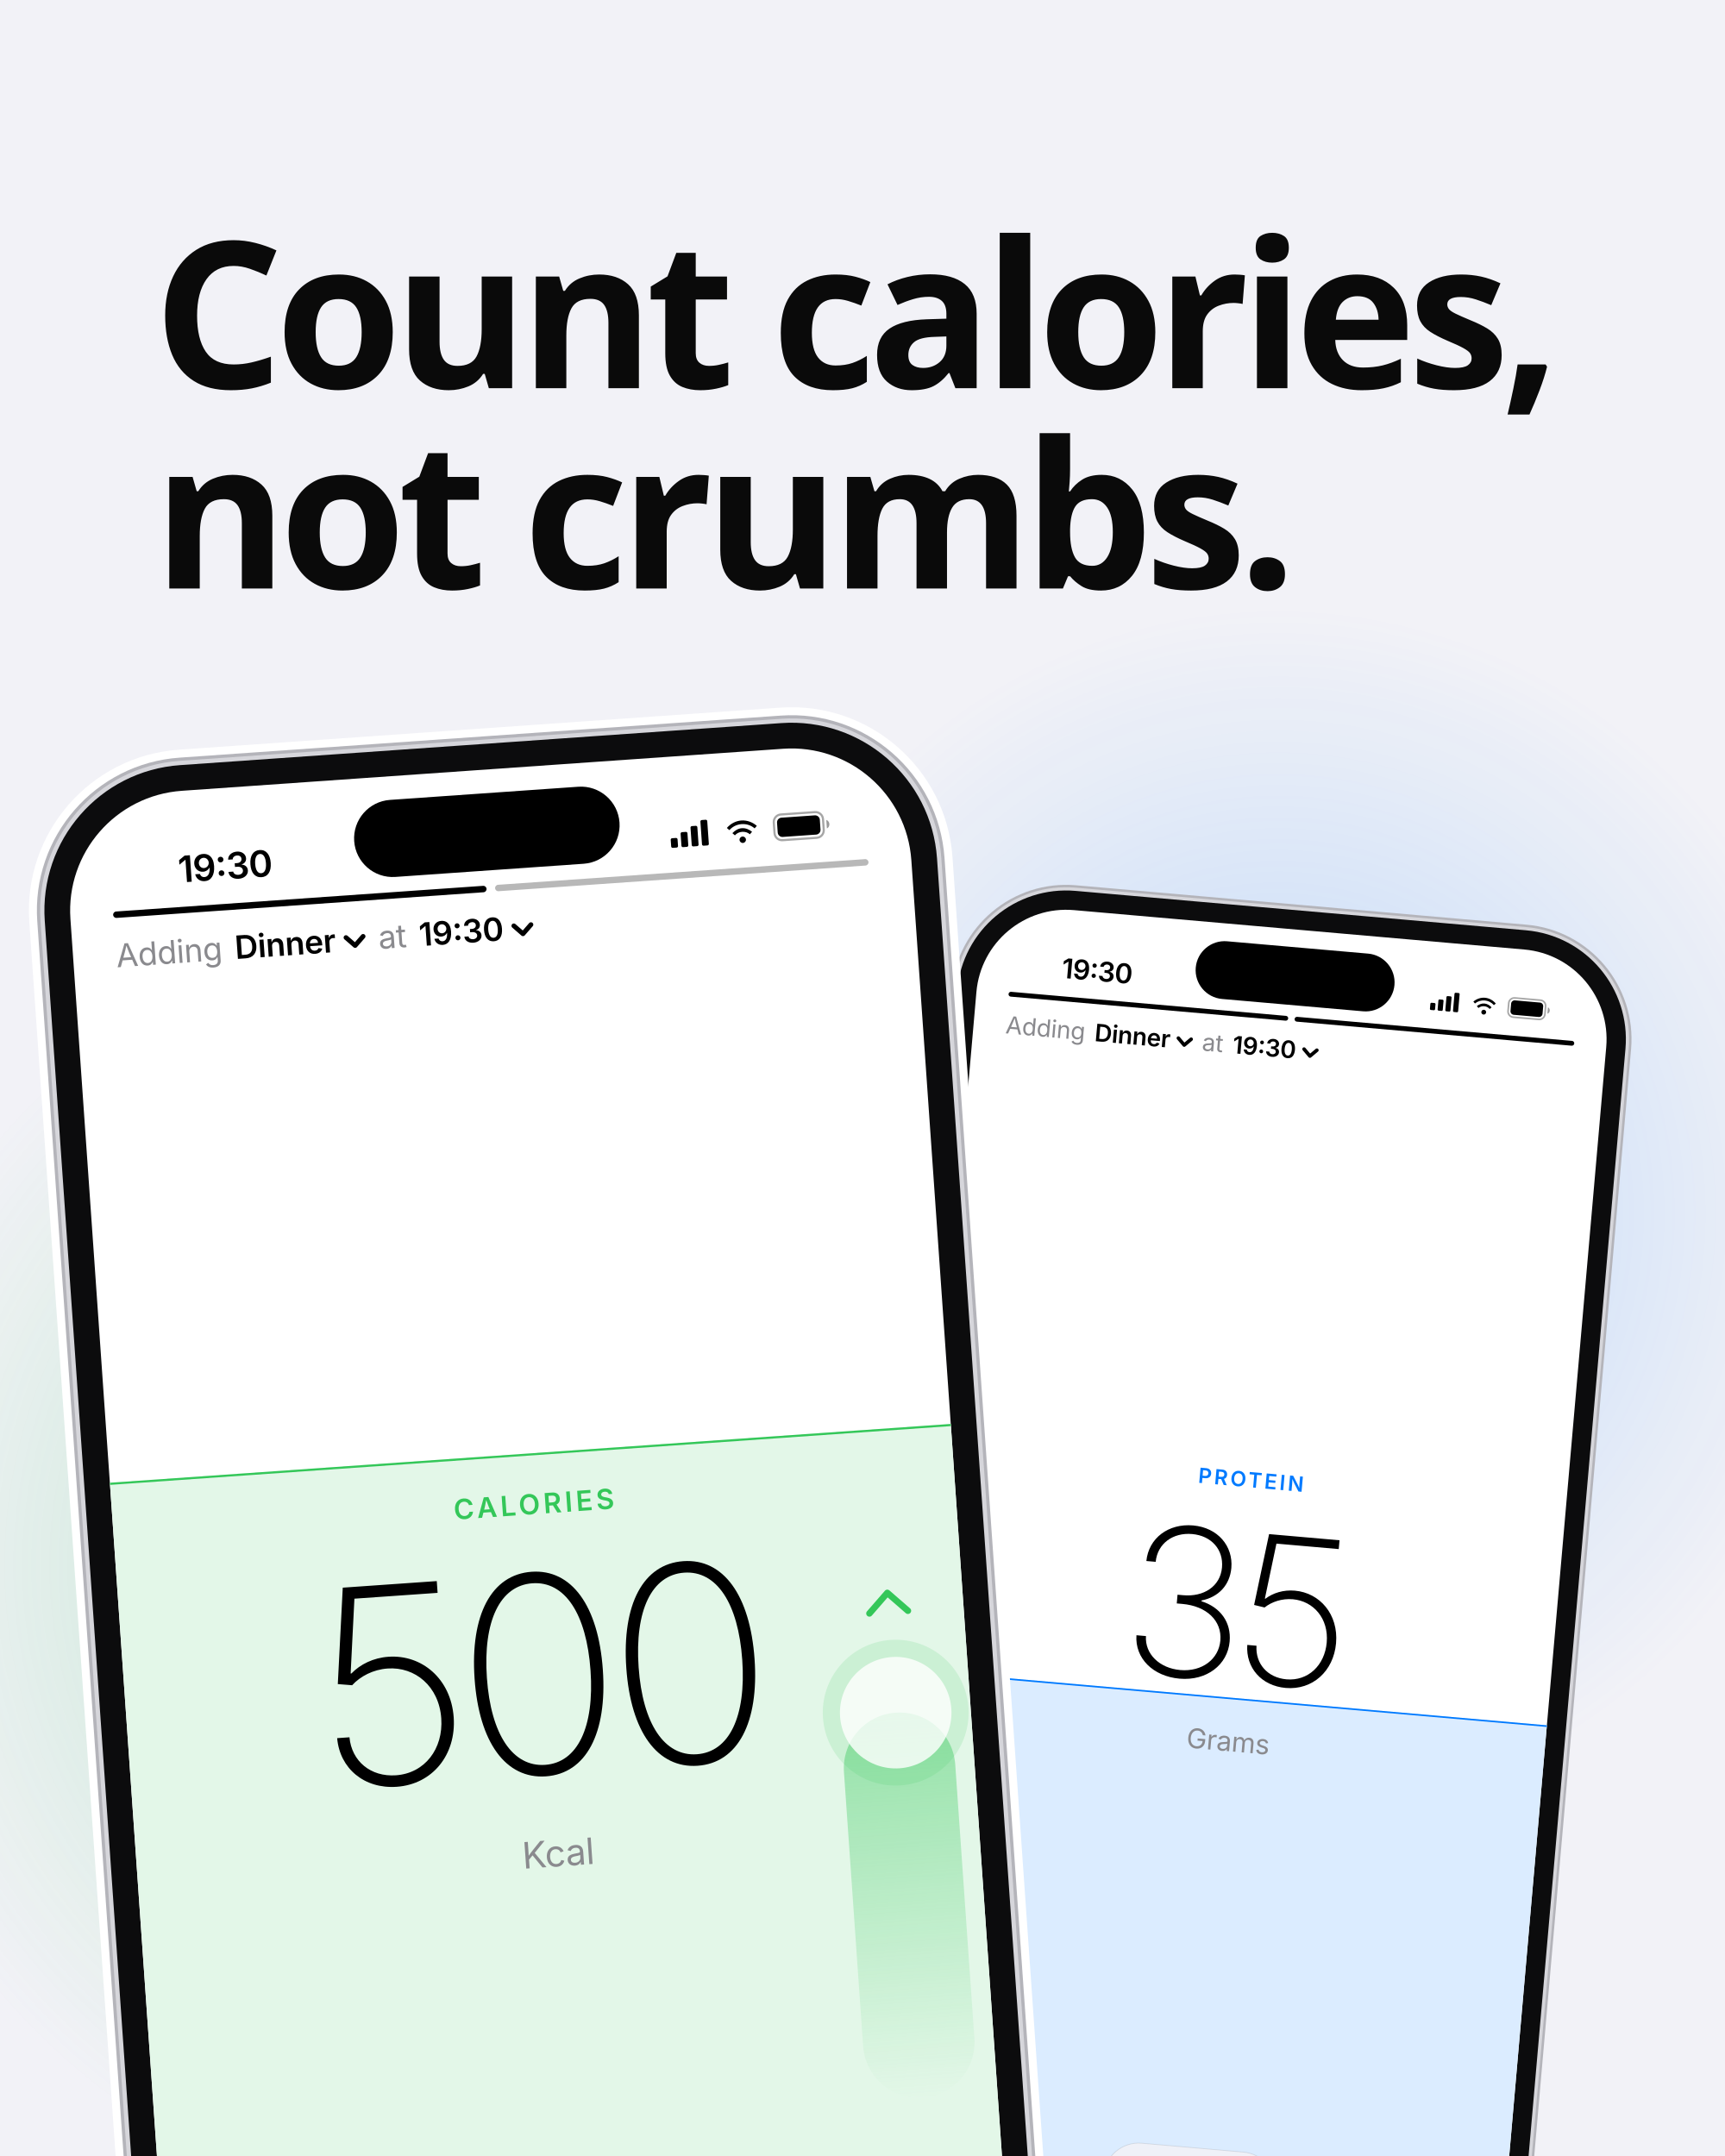
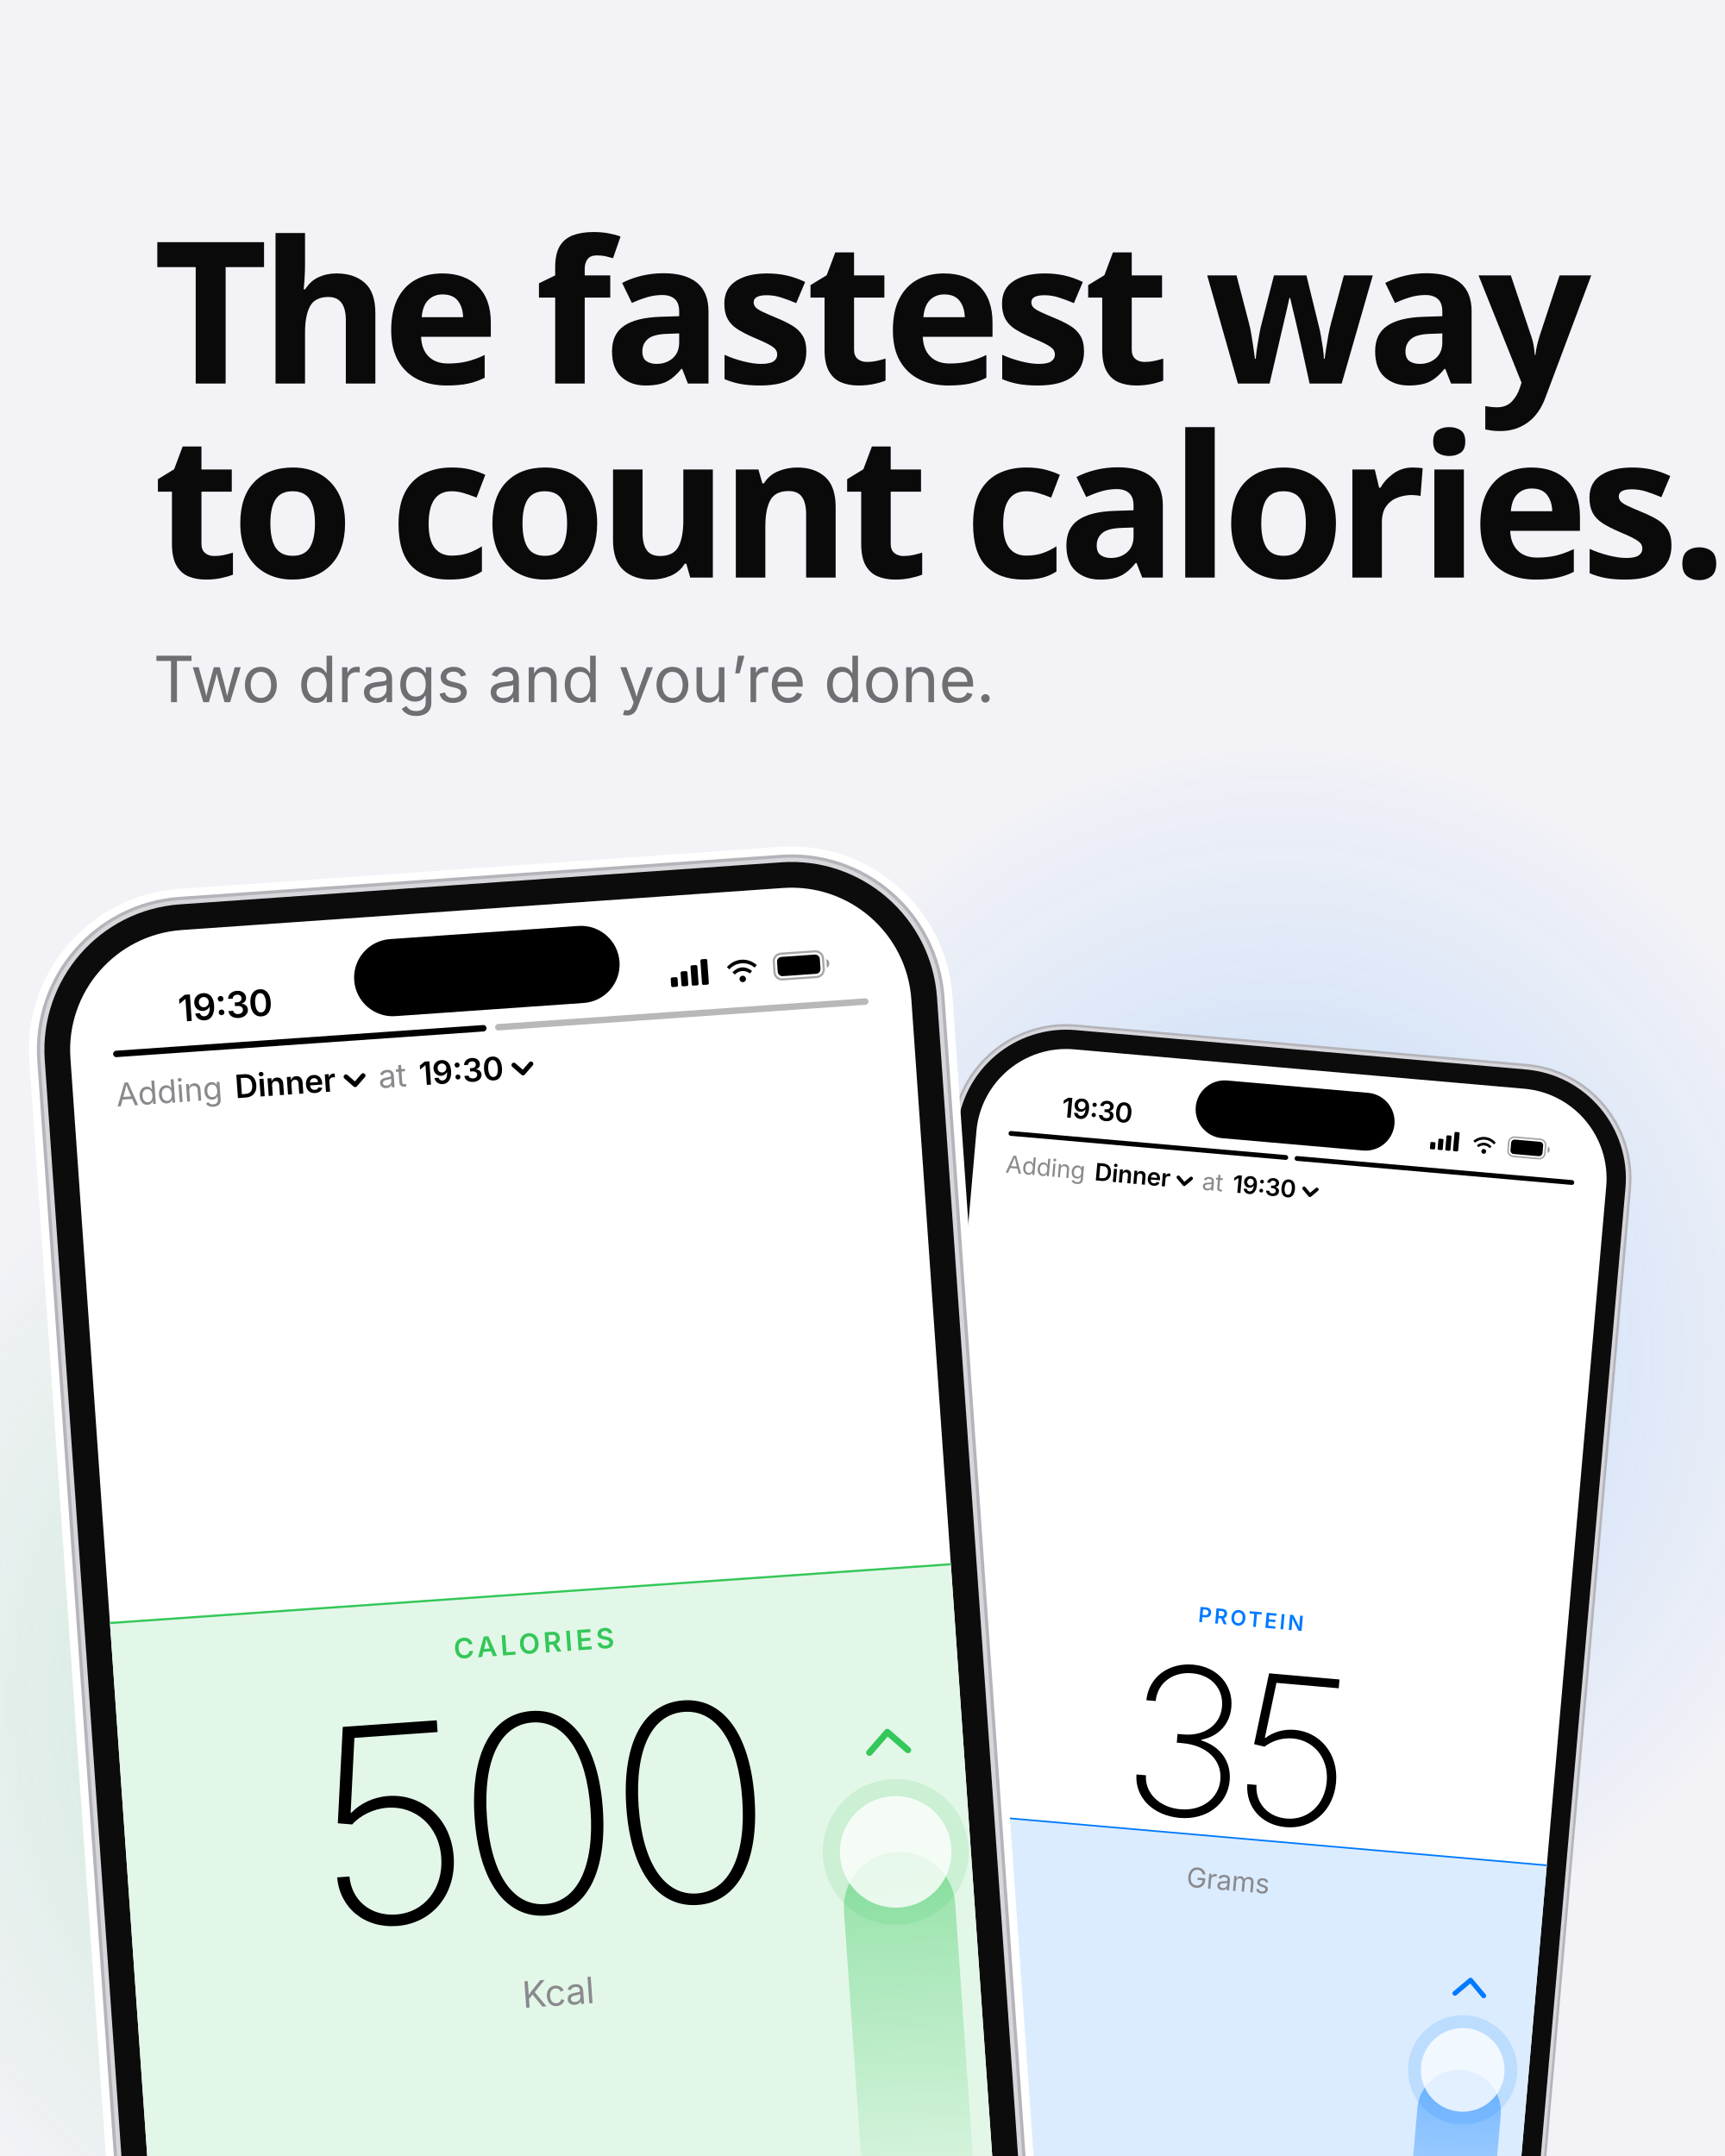
<svg xmlns="http://www.w3.org/2000/svg" width="1080" height="1350" viewBox="0 0 1080 1350" fill="none">
  <defs>
-     <radialGradient id="calories-glow-gradient" cx="0" cy="0" r="1" gradientUnits="userSpaceOnUse" gradientTransform="translate(330 980) scale(430 420)">
+     <radialGradient id="calories-glow-gradient" cx="0" cy="0" r="1" gradientUnits="userSpaceOnUse" gradientTransform="translate(330 1067.67) scale(430 420)">
      <stop stop-color="#34c759" stop-opacity="0.3" />
      <stop offset="1" stop-color="#34c759" stop-opacity="0" />
    </radialGradient>
-     <radialGradient id="protein-glow-gradient" cx="0" cy="0" r="1" gradientUnits="userSpaceOnUse" gradientTransform="translate(800 760) scale(360 380)">
+     <radialGradient id="protein-glow-gradient" cx="0" cy="0" r="1" gradientUnits="userSpaceOnUse" gradientTransform="translate(800 847.67) scale(360 380)">
      <stop stop-color="#007aff" stop-opacity="0.22" />
      <stop offset="1" stop-color="#007aff" stop-opacity="0" />
    </radialGradient>
    <clipPath id="protein-phone-screen-clip">
      <rect x="12" y="12" width="393" height="852" rx="56" fill="#fff" />
    </clipPath>
+     <linearGradient id="protein-phone-trail-gradient" x1="0" y1="611" x2="0" y2="791" gradientUnits="userSpaceOnUse">
+       <stop stop-color="#007aff" stop-opacity="0.45" />
+       <stop offset="1" stop-color="#007aff" stop-opacity="0" />
+     </linearGradient>
    <clipPath id="calories-phone-screen-clip">
      <rect x="12" y="12" width="393" height="852" rx="56" fill="#fff" />
    </clipPath>
    <linearGradient id="calories-phone-trail-gradient" x1="0" y1="452" x2="0" y2="632" gradientUnits="userSpaceOnUse">
      <stop stop-color="#34c759" stop-opacity="0.45" />
      <stop offset="1" stop-color="#34c759" stop-opacity="0" />
    </linearGradient>
    <clipPath id="slide-clip">
      <rect width="1080" height="1350" fill="#fff" />
    </clipPath>
  </defs>
  <rect id="background" width="1080" height="1350" fill="#f2f2f7" />
  <g id="slide-content" clip-path="url(#slide-clip)">
-     <text id="headline" fill="#0a0a0a" font-family="Inter Tight" font-size="128" font-weight="600" letter-spacing="-0.04em" xml:space="preserve">
-       <tspan x="96" y="243.06">Count calories,</tspan>
-       <tspan x="96" y="368.5">not crumbs.</tspan>
+     <text id="headline" fill="#0a0a0a" font-family="Inter Tight" font-size="124" font-weight="600" letter-spacing="-0.04em" xml:space="preserve">
+       <tspan x="96" y="240.15">The fastest way</tspan>
+       <tspan x="96" y="361.67">to count calories.</tspan>
    </text>
-     <ellipse id="calories-glow" cx="330" cy="980" rx="430" ry="420" fill="url(#calories-glow-gradient)" />
-     <ellipse id="protein-glow" cx="800" cy="760" rx="360" ry="380" fill="url(#protein-glow-gradient)" />
-     <g id="protein-phone" transform="translate(776 1009.65) rotate(5) scale(1.007194) translate(-208.5 -438)">
+     <text id="support" fill="#6e6e73" font-family="Inter" font-size="40" font-weight="400" xml:space="preserve">
+       <tspan x="96" y="439.67">Two drags and you’re done.</tspan>
+     </text>
+     <ellipse id="calories-glow" cx="330" cy="1067.67" rx="430" ry="420" fill="url(#calories-glow-gradient)" />
+     <ellipse id="protein-glow" cx="800" cy="847.67" rx="360" ry="380" fill="url(#protein-glow-gradient)" />
+     <g id="protein-phone" transform="translate(776 1096.82) rotate(5) scale(1.007194) translate(-208.5 -438)">
      <rect id="protein-phone-bezel-outer" x="-3.5" y="-3.5" width="424" height="883" rx="71.5" fill="#b4b4ba" />
      <rect id="protein-phone-bezel" x="-2" y="-2" width="421" height="880" rx="70" fill="#d6d6db" />
      <rect id="protein-phone-body" width="417" height="876" rx="68" fill="#0c0c0d" />
      <g clip-path="url(#protein-phone-screen-clip)">
        <g transform="translate(12 12)">
          <g id="protein-phone-protein-screen">
            <rect x="0" y="0" width="393" height="852" fill="#fff" />
            <rect x="0" y="479.25" width="393" height="372.75" fill="#dbecff" id="protein-phone-fill" />
            <rect x="0" y="479.25" width="393" height="1" fill="#007aff" />
            <rect x="20" y="54" width="174.5" height="3" rx="1.5" fill="#000" />
            <rect x="198.5" y="54" width="174.5" height="3" rx="1.5" fill="#000" />
            <g id="protein-phone-meal">
              <text fill="#8a8a8e" font-family="Inter" font-size="15" font-weight="400" letter-spacing="-0.01em" xml:space="preserve">
                <tspan x="20" y="80">Adding</tspan>
              </text>
              <text fill="#000" font-family="Inter" font-size="15" font-weight="600" letter-spacing="-0.01em" xml:space="preserve">
                <tspan x="75.51" y="80">Dinner</tspan>
              </text>
              <path d="M1 1l4 4 4-4" transform="translate(126.55 72.6) scale(1)" stroke="#000" stroke-width="2.2" stroke-linecap="round" stroke-linejoin="round" fill="none" />
              <text fill="#8a8a8e" font-family="Inter" font-size="15" font-weight="400" letter-spacing="-0.01em" xml:space="preserve">
                <tspan x="142.55" y="80">at</tspan>
              </text>
              <text fill="#000" font-family="Inter" font-size="15" font-weight="600" letter-spacing="-0.01em" xml:space="preserve">
                <tspan x="161.58" y="80">19:30</tspan>
              </text>
              <path d="M1 1l4 4 4-4" transform="translate(204.99 72.6) scale(1)" stroke="#000" stroke-width="2.2" stroke-linecap="round" stroke-linejoin="round" fill="none" />
            </g>
            <g id="protein-phone-readout">
              <text fill="#007aff" font-family="Inter" font-size="13" font-weight="600" letter-spacing="0.12em" xml:space="preserve">
                <tspan x="163.63" y="347.9">PROTEIN</tspan>
              </text>
              <text fill="#000" font-family="Inter" font-size="128" font-weight="200" letter-spacing="-0.05em" xml:space="preserve">
                <tspan x="124.7" y="469">35</tspan>
              </text>
              <text fill="#8a8a8e" font-family="Inter" font-size="17" font-weight="400" letter-spacing="-0.01em" xml:space="preserve">
                <tspan x="170.59" y="512.5">Grams</tspan>
              </text>
            </g>
            <g id="protein-phone-cancel">
              <rect x="142.8" y="760" width="107.41" height="44" rx="22" fill="#f2f2f7" fill-opacity="0.9" stroke="#000" stroke-opacity="0.1" stroke-width="0.5" />
              <text fill="#000" font-family="Inter" font-size="17" font-weight="500" letter-spacing="-0.01em" xml:space="preserve">
                <tspan x="168.71" y="788.2">Cancel</tspan>
              </text>
            </g>
+             <g id="protein-phone-touch">
+               <rect x="326" y="611" width="52" height="180" rx="26" fill="url(#protein-phone-trail-gradient)" />
+               <circle cx="352" cy="611" r="34" fill="#007aff" fill-opacity="0.14" />
+               <circle cx="352" cy="611" r="26" fill="#fff" fill-opacity="0.8" />
+               <path d="M343 564L352 555L361 564" stroke="#007aff" stroke-width="3" stroke-linecap="round" stroke-linejoin="round" fill="none" />
+             </g>
          </g>
          <g id="protein-phone-status-bar" fill="#000">
            <text fill="#000" font-family="Inter" font-size="17" font-weight="600" letter-spacing="-0.02em" xml:space="preserve">
              <tspan x="51.67" y="42.6">19:30</tspan>
            </text>
            <g transform="translate(281.75 30.5)">
              <rect y="7.5" width="3.2" height="4.5" rx="0.7" />
              <rect x="4.8" y="5" width="3.2" height="7" rx="0.7" />
              <rect x="9.6" y="2.5" width="3.2" height="9.5" rx="0.7" />
              <rect x="14.4" width="3.2" height="12" rx="0.7" />
            </g>
            <g transform="translate(306.75 30.5)">
              <path d="M8.5 3.2c2.3 0 4.4.9 5.9 2.4l1.1-1.1C13.7 2.7 11.2 1.5 8.5 1.5S3.3 2.7 1.5 4.5l1.1 1.1C4.1 4.1 6.2 3.2 8.5 3.2z" />
              <path d="M8.5 6.8c1.4 0 2.6.5 3.5 1.4l1.1-1.1c-1.3-1.2-2.9-2-4.6-2s-3.3.8-4.6 2L5 8.2c.9-.9 2.1-1.4 3.5-1.4z" />
              <circle cx="8.5" cy="10.5" r="1.5" />
            </g>
            <g transform="translate(329.75 30)">
              <rect x="0.5" y="0.5" width="23" height="12" rx="3.5" fill="none" stroke="#000" stroke-opacity="0.35" />
              <rect x="2" y="2" width="20" height="9" rx="2.2" />
              <path d="M25 4.5v4c.8-.3 1.3-1.1 1.3-2s-.5-1.7-1.3-2z" fill-opacity="0.4" />
            </g>
          </g>
          <rect id="protein-phone-island" x="134.5" y="11" width="124" height="36" rx="18" fill="#000" />
          <rect id="protein-phone-home-indicator" x="127.5" y="839" width="138" height="5" rx="2.5" fill="#000" />
        </g>
      </g>
    </g>
-     <g id="calories-phone" transform="translate(342 1052.7) rotate(-4) scale(1.342926) translate(-208.5 -438)">
+     <g id="calories-phone" transform="translate(342 1139.87) rotate(-4) scale(1.342926) translate(-208.5 -438)">
      <rect id="calories-phone-outline" x="-7.22" y="-7.22" width="431.45" height="890.45" rx="75.22" fill="#fff" />
      <rect id="calories-phone-bezel-outer" x="-3.5" y="-3.5" width="424" height="883" rx="71.5" fill="#b4b4ba" />
      <rect id="calories-phone-bezel" x="-2" y="-2" width="421" height="880" rx="70" fill="#d6d6db" />
      <rect id="calories-phone-body" width="417" height="876" rx="68" fill="#0c0c0d" />
      <g clip-path="url(#calories-phone-screen-clip)">
        <g transform="translate(12 12)">
          <g id="calories-phone-calories-screen">
            <rect x="0" y="0" width="393" height="852" fill="#fff" />
            <rect x="0" y="319.5" width="393" height="532.5" fill="#e3f7e8" id="calories-phone-fill" />
            <rect x="0" y="319.5" width="393" height="1" fill="#34c759" />
            <rect x="20" y="54" width="174.5" height="3" rx="1.5" fill="#000" />
            <rect x="198.5" y="54" width="174.5" height="3" rx="1.5" fill="#000" fill-opacity="0.28" />
            <g id="calories-phone-meal">
              <text fill="#8a8a8e" font-family="Inter" font-size="15" font-weight="400" letter-spacing="-0.01em" xml:space="preserve">
                <tspan x="20" y="80">Adding</tspan>
              </text>
              <text fill="#000" font-family="Inter" font-size="15" font-weight="600" letter-spacing="-0.01em" xml:space="preserve">
                <tspan x="75.51" y="80">Dinner</tspan>
              </text>
              <path d="M1 1l4 4 4-4" transform="translate(126.55 72.6) scale(1)" stroke="#000" stroke-width="2.2" stroke-linecap="round" stroke-linejoin="round" fill="none" />
              <text fill="#8a8a8e" font-family="Inter" font-size="15" font-weight="400" letter-spacing="-0.01em" xml:space="preserve">
                <tspan x="142.55" y="80">at</tspan>
              </text>
              <text fill="#000" font-family="Inter" font-size="15" font-weight="600" letter-spacing="-0.01em" xml:space="preserve">
                <tspan x="161.58" y="80">19:30</tspan>
              </text>
              <path d="M1 1l4 4 4-4" transform="translate(204.99 72.6) scale(1)" stroke="#000" stroke-width="2.2" stroke-linecap="round" stroke-linejoin="round" fill="none" />
            </g>
            <g id="calories-phone-readout">
              <text fill="#34c759" font-family="Inter" font-size="13" font-weight="600" letter-spacing="0.12em" xml:space="preserve">
                <tspan x="158.99" y="347.9">CALORIES</tspan>
              </text>
              <text fill="#000" font-family="Inter" font-size="128" font-weight="200" letter-spacing="-0.05em" xml:space="preserve">
                <tspan x="88.59" y="469">500</tspan>
              </text>
              <text fill="#8a8a8e" font-family="Inter" font-size="17" font-weight="400" letter-spacing="-0.01em" xml:space="preserve">
                <tspan x="179.61" y="512.5">Kcal</tspan>
              </text>
            </g>
            <g id="calories-phone-cancel">
              <rect x="142.8" y="760" width="107.41" height="44" rx="22" fill="#f2f2f7" fill-opacity="0.9" stroke="#000" stroke-opacity="0.1" stroke-width="0.5" />
              <text fill="#000" font-family="Inter" font-size="17" font-weight="500" letter-spacing="-0.01em" xml:space="preserve">
                <tspan x="168.71" y="788.2">Cancel</tspan>
              </text>
            </g>
            <g id="calories-phone-touch">
              <rect x="332" y="452" width="52" height="180" rx="26" fill="url(#calories-phone-trail-gradient)" />
              <circle cx="358" cy="452" r="34" fill="#34c759" fill-opacity="0.14" />
              <circle cx="358" cy="452" r="26" fill="#fff" fill-opacity="0.8" />
              <path d="M349 405L358 396L367 405" stroke="#34c759" stroke-width="3" stroke-linecap="round" stroke-linejoin="round" fill="none" />
            </g>
          </g>
          <g id="calories-phone-status-bar" fill="#000">
            <text fill="#000" font-family="Inter" font-size="17" font-weight="600" letter-spacing="-0.02em" xml:space="preserve">
              <tspan x="51.67" y="42.6">19:30</tspan>
            </text>
            <g transform="translate(281.75 30.5)">
              <rect y="7.5" width="3.2" height="4.5" rx="0.7" />
              <rect x="4.8" y="5" width="3.2" height="7" rx="0.7" />
              <rect x="9.6" y="2.5" width="3.2" height="9.5" rx="0.7" />
              <rect x="14.4" width="3.2" height="12" rx="0.7" />
            </g>
            <g transform="translate(306.75 30.5)">
              <path d="M8.5 3.2c2.3 0 4.4.9 5.9 2.4l1.1-1.1C13.7 2.7 11.2 1.5 8.5 1.5S3.3 2.7 1.5 4.5l1.1 1.1C4.1 4.1 6.2 3.2 8.5 3.2z" />
              <path d="M8.5 6.8c1.4 0 2.6.5 3.5 1.4l1.1-1.1c-1.3-1.2-2.9-2-4.6-2s-3.3.8-4.6 2L5 8.2c.9-.9 2.1-1.4 3.5-1.4z" />
              <circle cx="8.5" cy="10.5" r="1.5" />
            </g>
            <g transform="translate(329.75 30)">
              <rect x="0.5" y="0.5" width="23" height="12" rx="3.5" fill="none" stroke="#000" stroke-opacity="0.35" />
              <rect x="2" y="2" width="20" height="9" rx="2.2" />
              <path d="M25 4.5v4c.8-.3 1.3-1.1 1.3-2s-.5-1.7-1.3-2z" fill-opacity="0.4" />
            </g>
          </g>
          <rect id="calories-phone-island" x="134.5" y="11" width="124" height="36" rx="18" fill="#000" />
          <rect id="calories-phone-home-indicator" x="127.5" y="839" width="138" height="5" rx="2.5" fill="#000" />
        </g>
      </g>
    </g>
  </g>
</svg>
